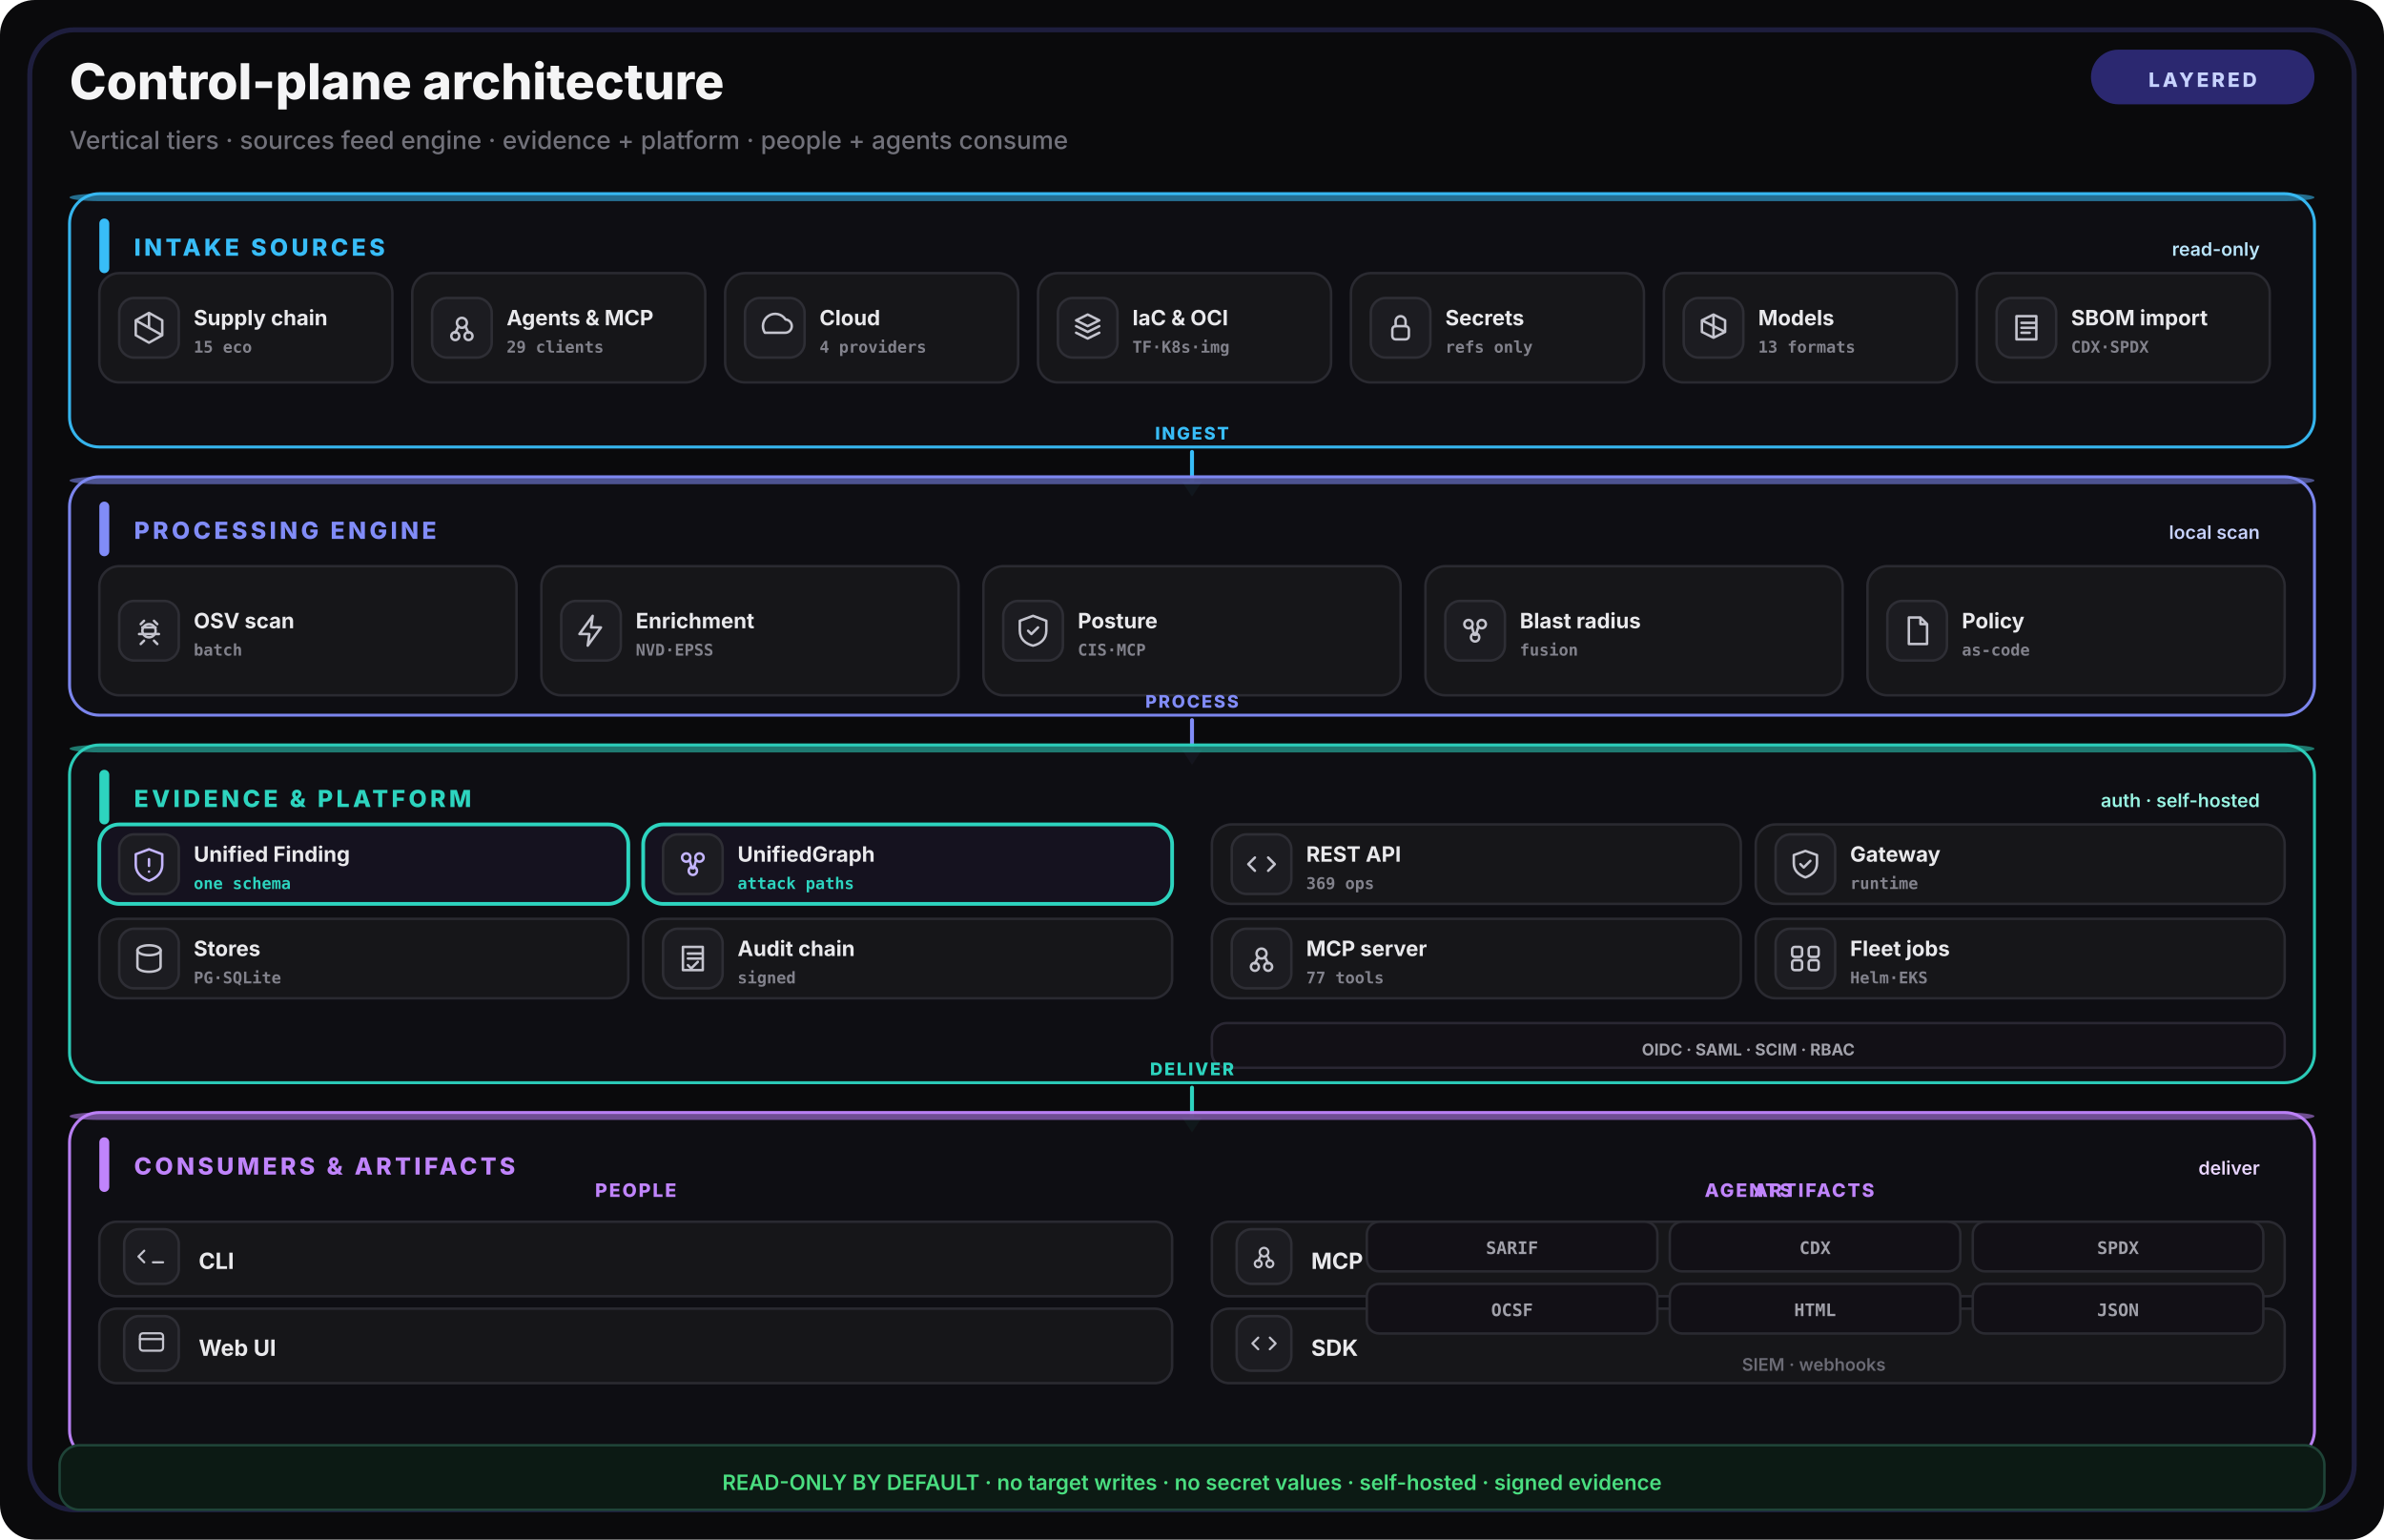
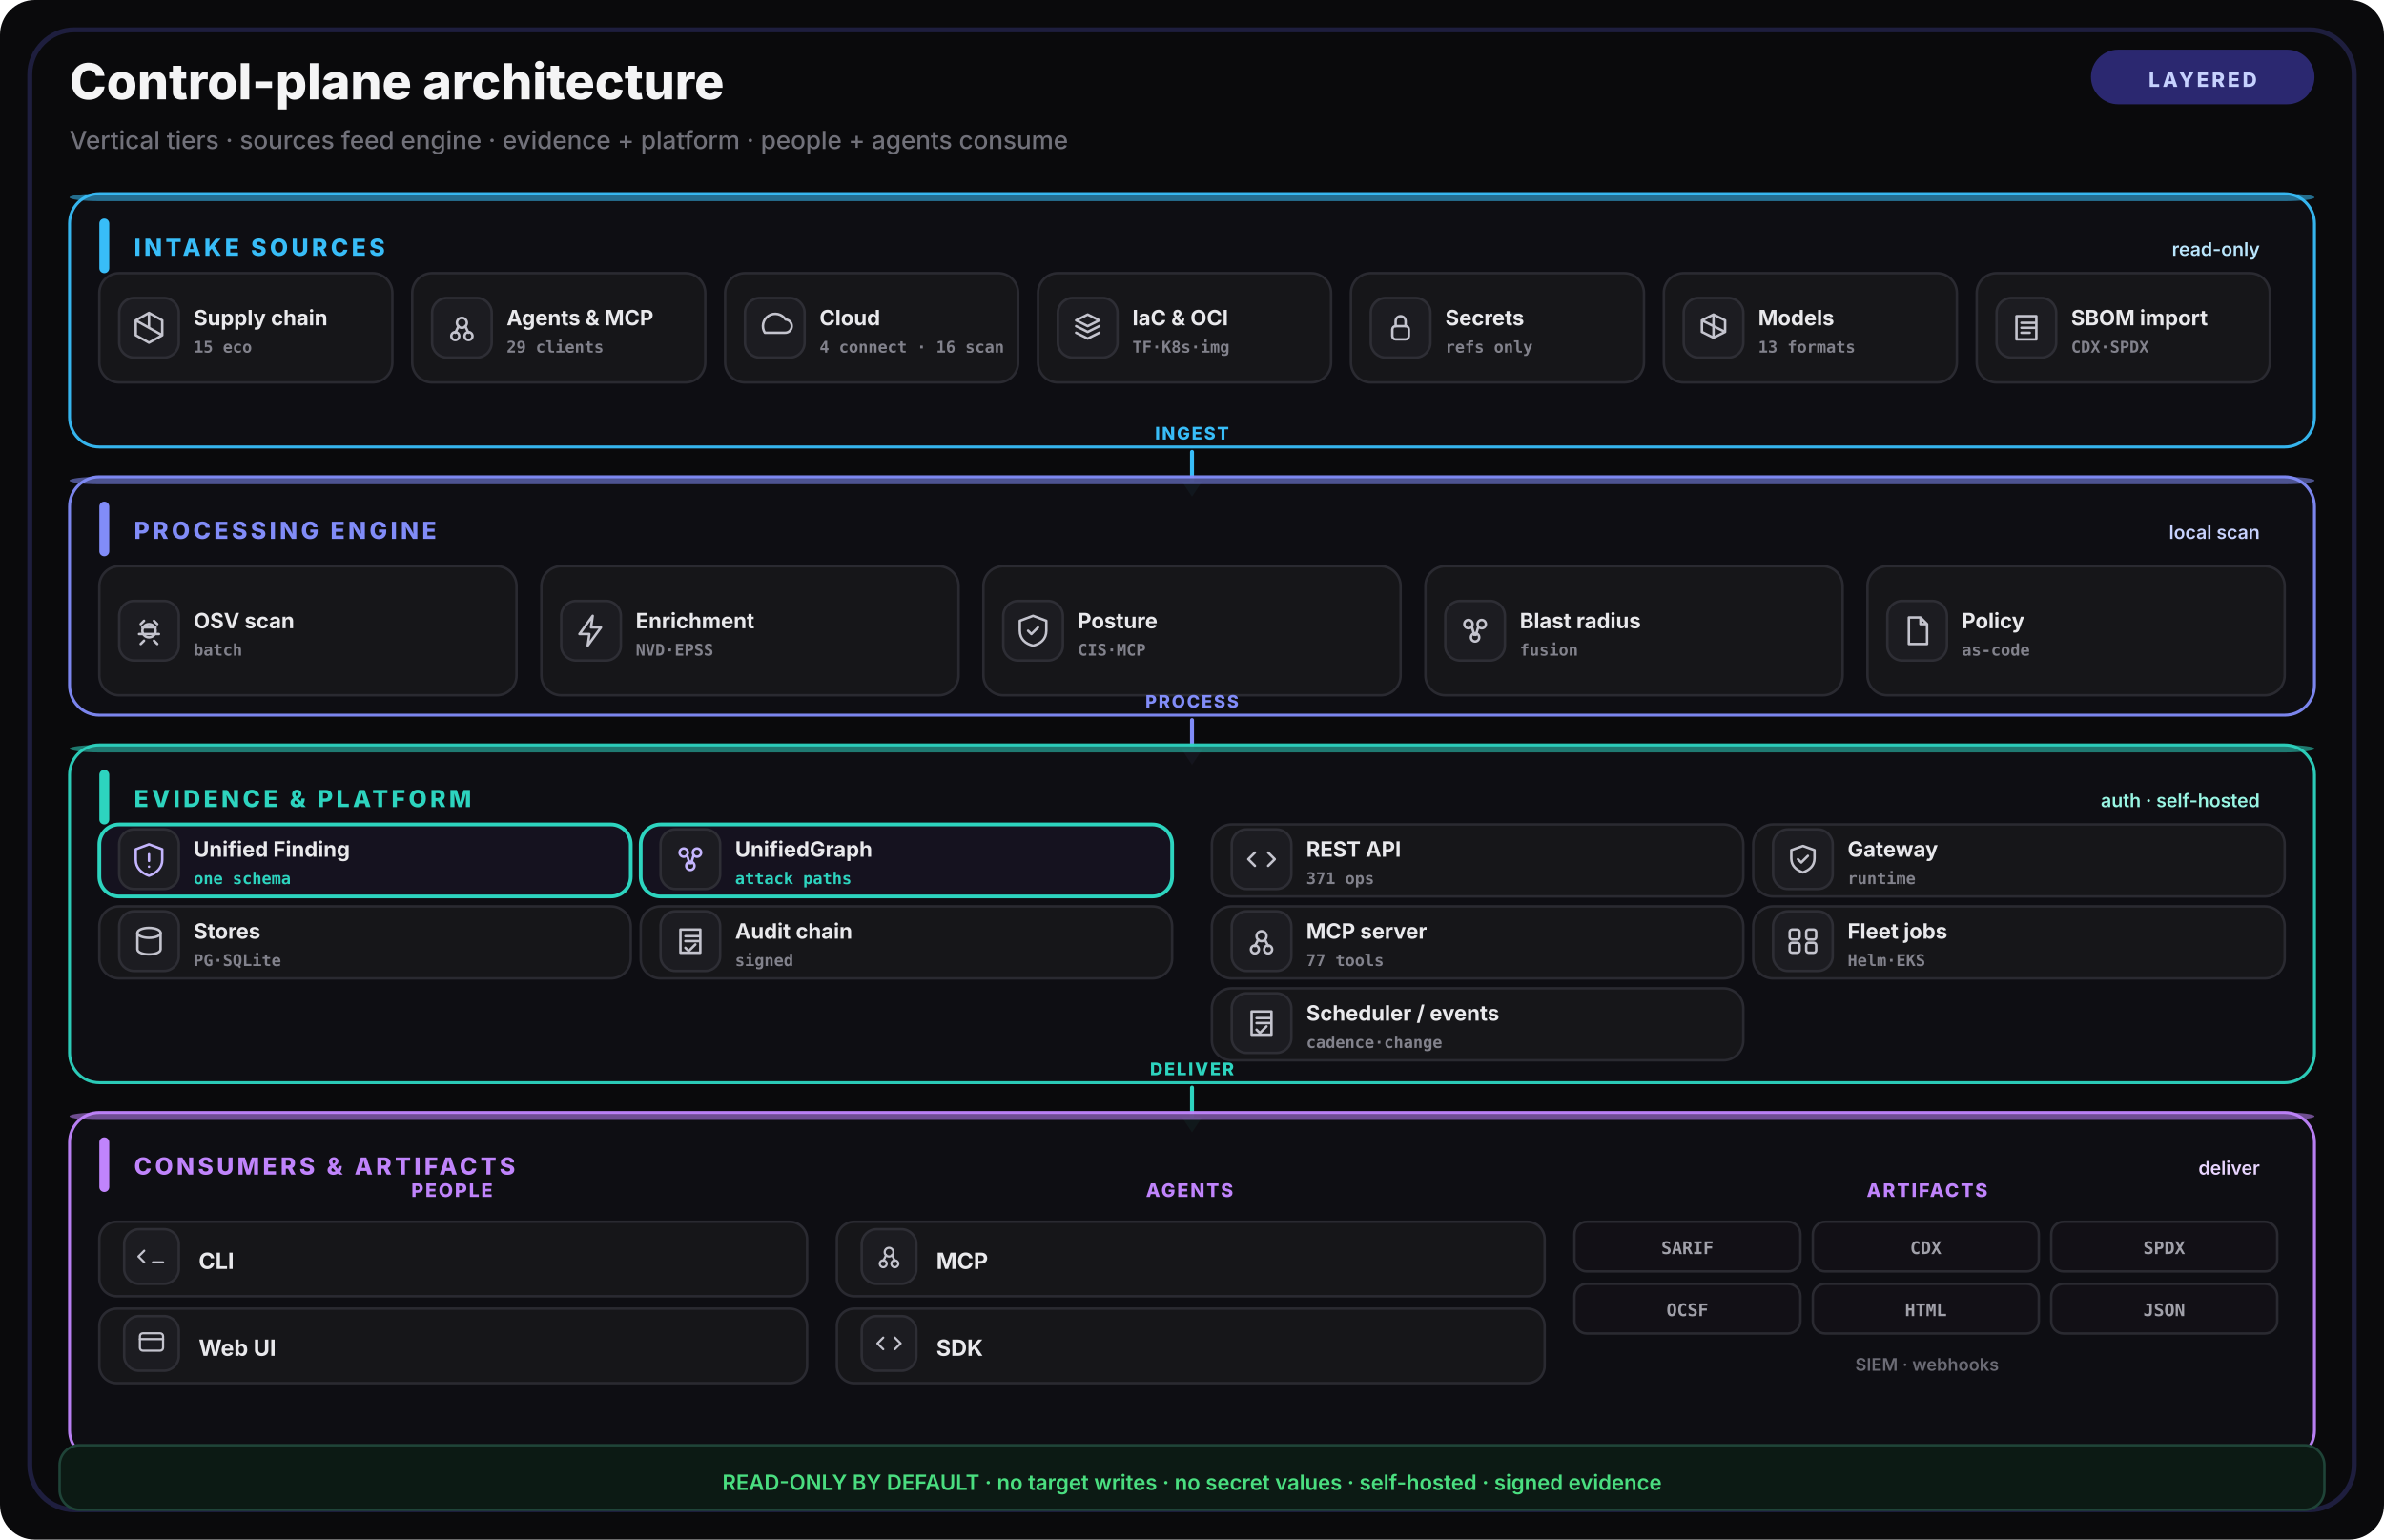
<svg xmlns="http://www.w3.org/2000/svg" width="960" height="620" viewBox="0 0 960 620" fill="none">
  <rect width="960" height="620" rx="14" fill="#0a0a0c" />
  <rect x="12" y="12" width="936" height="596" rx="18" fill="none" stroke="#6366f1" stroke-width="2" opacity="0.22" />
  <rect x="842" y="20" width="90" height="22" rx="11" fill="#312e81" opacity="0.85" />
  <text x="887" y="35" text-anchor="middle" font-family="Inter,system-ui,sans-serif" font-size="8" font-weight="800" letter-spacing="0.14em" fill="#c7d2fe">LAYERED</text>
  <text x="28" y="40" font-family="Inter,system-ui,sans-serif" font-size="20" font-weight="800" fill="#f4f4f5">Control-plane architecture</text>
  <text x="28" y="60" font-family="Inter,system-ui,sans-serif" font-size="10" font-weight="500" fill="#71717a">Vertical tiers · sources feed engine · evidence + platform · people + agents consume</text>
  <rect x="28" y="78" width="904" height="102" rx="12" fill="#0f0f13" stroke="#38bdf8" stroke-width="1.2" opacity="0.95" />
  <rect x="28" y="78" width="904" height="3" rx="12" fill="#38bdf8" opacity="0.55" />
  <rect x="40" y="88" width="4" height="22" rx="2" fill="#38bdf8" />
  <text x="54" y="103" font-family="Inter,system-ui,sans-serif" font-size="9.5" font-weight="800" letter-spacing="0.14em" fill="#38bdf8">INTAKE SOURCES</text>
  <text x="910" y="103" text-anchor="end" font-family="Inter,system-ui,sans-serif" font-size="7.5" font-weight="600" fill="#bae6fd">read-only</text>
  <rect x="40" y="110" width="118" height="44" rx="8" fill="#161619" stroke="#2a2a31" stroke-width="1" />
  <rect x="48" y="120" width="24" height="24" rx="6" fill="#1c1c21" stroke="#2e2e35" />
  <g transform="translate(52,124) scale(0.6666667)" fill="none" stroke="#c4c4ce" stroke-width="1.5" stroke-linecap="round" stroke-linejoin="round">
    <path d="M12 3l8 4.5v9L12 21l-8-4.5v-9z M12 3v9 M4 7.5l16 9" />
  </g>
  <text x="78" y="131" font-family="Inter,system-ui,sans-serif" font-size="8.5" font-weight="700" fill="#e9e9ec">Supply chain</text>
  <text x="78" y="142" font-family="ui-monospace,monospace" font-size="6.5" font-weight="600" fill="#82828c">15 eco</text>
  <rect x="166" y="110" width="118" height="44" rx="8" fill="#161619" stroke="#2a2a31" stroke-width="1" />
  <rect x="174" y="120" width="24" height="24" rx="6" fill="#1c1c21" stroke="#2e2e35" />
  <g transform="translate(178,124) scale(0.6666667)" fill="none" stroke="#c4c4ce" stroke-width="1.5" stroke-linecap="round" stroke-linejoin="round">
    <circle cx="12" cy="9" r="3" />
    <circle cx="8" cy="17" r="2.4" />
    <circle cx="16" cy="17" r="2.4" />
    <path d="M10 11l-2 4 M14 11l2 4" />
  </g>
  <text x="204" y="131" font-family="Inter,system-ui,sans-serif" font-size="8.5" font-weight="700" fill="#e9e9ec">Agents &amp; MCP</text>
  <text x="204" y="142" font-family="ui-monospace,monospace" font-size="6.5" font-weight="600" fill="#82828c">29 clients</text>
  <rect x="292" y="110" width="118" height="44" rx="8" fill="#161619" stroke="#2a2a31" stroke-width="1" />
  <rect x="300" y="120" width="24" height="24" rx="6" fill="#1c1c21" stroke="#2e2e35" />
  <g transform="translate(304,124) scale(0.6666667)" fill="none" stroke="#c4c4ce" stroke-width="1.5" stroke-linecap="round" stroke-linejoin="round">
    <path d="M6 15h12a4 4 0 0 0 .5-8A6 6 0 0 0 6 15z" />
  </g>
  <text x="330" y="131" font-family="Inter,system-ui,sans-serif" font-size="8.5" font-weight="700" fill="#e9e9ec">Cloud</text>
-   <text x="330" y="142" font-family="ui-monospace,monospace" font-size="6.5" font-weight="600" fill="#82828c">4 providers</text>
+   <text x="330" y="142" font-family="ui-monospace,monospace" font-size="6.5" font-weight="600" fill="#82828c">4 connect · 16 scan</text>
  <rect x="418" y="110" width="118" height="44" rx="8" fill="#161619" stroke="#2a2a31" stroke-width="1" />
  <rect x="426" y="120" width="24" height="24" rx="6" fill="#1c1c21" stroke="#2e2e35" />
  <g transform="translate(430,124) scale(0.6666667)" fill="none" stroke="#c4c4ce" stroke-width="1.5" stroke-linecap="round" stroke-linejoin="round">
    <path d="M12 4l7 3.5-7 3.5-7-3.5z M5 11l7 3.5 7-3.5 M5 15l7 3.5 7-3.5" />
  </g>
  <text x="456" y="131" font-family="Inter,system-ui,sans-serif" font-size="8.5" font-weight="700" fill="#e9e9ec">IaC &amp; OCI</text>
  <text x="456" y="142" font-family="ui-monospace,monospace" font-size="6.5" font-weight="600" fill="#82828c">TF·K8s·img</text>
  <rect x="544" y="110" width="118" height="44" rx="8" fill="#161619" stroke="#2a2a31" stroke-width="1" />
  <rect x="552" y="120" width="24" height="24" rx="6" fill="#1c1c21" stroke="#2e2e35" />
  <g transform="translate(556,124) scale(0.6666667)" fill="none" stroke="#c4c4ce" stroke-width="1.5" stroke-linecap="round" stroke-linejoin="round">
    <rect x="7" y="11" width="10" height="8" rx="2" />
    <path d="M9 11V8a3 3 0 0 1 6 0v3" />
  </g>
  <text x="582" y="131" font-family="Inter,system-ui,sans-serif" font-size="8.5" font-weight="700" fill="#e9e9ec">Secrets</text>
  <text x="582" y="142" font-family="ui-monospace,monospace" font-size="6.5" font-weight="600" fill="#82828c">refs only</text>
  <rect x="670" y="110" width="118" height="44" rx="8" fill="#161619" stroke="#2a2a31" stroke-width="1" />
  <rect x="678" y="120" width="24" height="24" rx="6" fill="#1c1c21" stroke="#2e2e35" />
  <g transform="translate(682,124) scale(0.6666667)" fill="none" stroke="#c4c4ce" stroke-width="1.5" stroke-linecap="round" stroke-linejoin="round">
    <path d="M12 4l7 3.5v7L12 18l-7-3.5v-7z M12 4v14 M5 7.5l14 7" />
  </g>
  <text x="708" y="131" font-family="Inter,system-ui,sans-serif" font-size="8.5" font-weight="700" fill="#e9e9ec">Models</text>
  <text x="708" y="142" font-family="ui-monospace,monospace" font-size="6.5" font-weight="600" fill="#82828c">13 formats</text>
  <rect x="796" y="110" width="118" height="44" rx="8" fill="#161619" stroke="#2a2a31" stroke-width="1" />
  <rect x="804" y="120" width="24" height="24" rx="6" fill="#1c1c21" stroke="#2e2e35" />
  <g transform="translate(808,124) scale(0.6666667)" fill="none" stroke="#c4c4ce" stroke-width="1.5" stroke-linecap="round" stroke-linejoin="round">
    <path d="M6 5h12v14H6z M9 9h8 M9 12h8 M9 15h5" />
  </g>
  <text x="834" y="131" font-family="Inter,system-ui,sans-serif" font-size="8.5" font-weight="700" fill="#e9e9ec">SBOM import</text>
  <text x="834" y="142" font-family="ui-monospace,monospace" font-size="6.5" font-weight="600" fill="#82828c">CDX·SPDX</text>
  <line x1="480" y1="182" x2="480" y2="196" stroke="#38bdf8" stroke-width="1.6" stroke-linecap="round" />
  <polygon points="480,200 476,194 484,194" fill="#38bdf8" />
  <text x="480" y="177" text-anchor="middle" font-family="Inter,system-ui,sans-serif" font-size="7" font-weight="800" letter-spacing="0.1em" fill="#38bdf8">INGEST</text>
  <rect x="28" y="192" width="904" height="96" rx="12" fill="#0f0f13" stroke="#818cf8" stroke-width="1.2" opacity="0.95" />
  <rect x="28" y="192" width="904" height="3" rx="12" fill="#818cf8" opacity="0.55" />
  <rect x="40" y="202" width="4" height="22" rx="2" fill="#818cf8" />
  <text x="54" y="217" font-family="Inter,system-ui,sans-serif" font-size="9.5" font-weight="800" letter-spacing="0.14em" fill="#818cf8">PROCESSING ENGINE</text>
  <text x="910" y="217" text-anchor="end" font-family="Inter,system-ui,sans-serif" font-size="7.5" font-weight="600" fill="#c7d2fe">local scan</text>
  <rect x="40" y="228" width="168" height="52" rx="8" fill="#161619" stroke="#2a2a31" stroke-width="1" />
  <rect x="48" y="242" width="24" height="24" rx="6" fill="#1c1c21" stroke="#2e2e35" />
  <g transform="translate(52,246) scale(0.6666667)" fill="none" stroke="#c4c4ce" stroke-width="1.5" stroke-linecap="round" stroke-linejoin="round">
    <path d="M8 10h8M6 14h12M9 6l-2 2M15 6l2 2M9 18l-2 2M15 18l2 2" />
    <circle cx="12" cy="12" r="4" />
  </g>
  <text x="78" y="253" font-family="Inter,system-ui,sans-serif" font-size="8.5" font-weight="700" fill="#e9e9ec">OSV scan</text>
  <text x="78" y="264" font-family="ui-monospace,monospace" font-size="6.5" font-weight="600" fill="#82828c">batch</text>
  <rect x="218" y="228" width="168" height="52" rx="8" fill="#161619" stroke="#2a2a31" stroke-width="1" />
  <rect x="226" y="242" width="24" height="24" rx="6" fill="#1c1c21" stroke="#2e2e35" />
  <g transform="translate(230,246) scale(0.6666667)" fill="none" stroke="#c4c4ce" stroke-width="1.5" stroke-linecap="round" stroke-linejoin="round">
    <path d="M13 3L5 14h6l-1 7 8-11h-6z" />
  </g>
  <text x="256" y="253" font-family="Inter,system-ui,sans-serif" font-size="8.5" font-weight="700" fill="#e9e9ec">Enrichment</text>
  <text x="256" y="264" font-family="ui-monospace,monospace" font-size="6.5" font-weight="600" fill="#82828c">NVD·EPSS</text>
  <rect x="396" y="228" width="168" height="52" rx="8" fill="#161619" stroke="#2a2a31" stroke-width="1" />
  <rect x="404" y="242" width="24" height="24" rx="6" fill="#1c1c21" stroke="#2e2e35" />
  <g transform="translate(408,246) scale(0.6666667)" fill="none" stroke="#c4c4ce" stroke-width="1.5" stroke-linecap="round" stroke-linejoin="round">
    <path d="M12 3l8 3v6c0 5-3.5 8-8 9-4.5-1-8-4-8-9V6z" />
    <path d="M9 12l2 2 4-4" />
  </g>
  <text x="434" y="253" font-family="Inter,system-ui,sans-serif" font-size="8.5" font-weight="700" fill="#e9e9ec">Posture</text>
  <text x="434" y="264" font-family="ui-monospace,monospace" font-size="6.5" font-weight="600" fill="#82828c">CIS·MCP</text>
  <rect x="574" y="228" width="168" height="52" rx="8" fill="#161619" stroke="#2a2a31" stroke-width="1" />
  <rect x="582" y="242" width="24" height="24" rx="6" fill="#1c1c21" stroke="#2e2e35" />
  <g transform="translate(586,246) scale(0.6666667)" fill="none" stroke="#c4c4ce" stroke-width="1.5" stroke-linecap="round" stroke-linejoin="round">
    <circle cx="8" cy="8" r="2.5" />
    <circle cx="16" cy="8" r="2.5" />
    <circle cx="12" cy="16" r="2.5" />
    <path d="M10 9.5l1.5 5 M14 9.5l-1.5 5" />
  </g>
  <text x="612" y="253" font-family="Inter,system-ui,sans-serif" font-size="8.5" font-weight="700" fill="#e9e9ec">Blast radius</text>
  <text x="612" y="264" font-family="ui-monospace,monospace" font-size="6.5" font-weight="600" fill="#82828c">fusion</text>
  <rect x="752" y="228" width="168" height="52" rx="8" fill="#161619" stroke="#2a2a31" stroke-width="1" />
  <rect x="760" y="242" width="24" height="24" rx="6" fill="#1c1c21" stroke="#2e2e35" />
  <g transform="translate(764,246) scale(0.6666667)" fill="none" stroke="#c4c4ce" stroke-width="1.5" stroke-linecap="round" stroke-linejoin="round">
    <path d="M7 4h7l4 4v12H7z M14 4v4h4" />
  </g>
  <text x="790" y="253" font-family="Inter,system-ui,sans-serif" font-size="8.5" font-weight="700" fill="#e9e9ec">Policy</text>
  <text x="790" y="264" font-family="ui-monospace,monospace" font-size="6.5" font-weight="600" fill="#82828c">as-code</text>
  <line x1="480" y1="290" x2="480" y2="304" stroke="#818cf8" stroke-width="1.6" stroke-linecap="round" />
  <polygon points="480,308 476,302 484,302" fill="#818cf8" />
  <text x="480" y="285" text-anchor="middle" font-family="Inter,system-ui,sans-serif" font-size="7" font-weight="800" letter-spacing="0.1em" fill="#818cf8">PROCESS</text>
  <rect x="28" y="300" width="904" height="136" rx="12" fill="#0f0f13" stroke="#2dd4bf" stroke-width="1.2" opacity="0.95" />
  <rect x="28" y="300" width="904" height="3" rx="12" fill="#2dd4bf" opacity="0.55" />
  <rect x="40" y="310" width="4" height="22" rx="2" fill="#2dd4bf" />
  <text x="54" y="325" font-family="Inter,system-ui,sans-serif" font-size="9.5" font-weight="800" letter-spacing="0.14em" fill="#2dd4bf">EVIDENCE &amp; PLATFORM</text>
  <text x="910" y="325" text-anchor="end" font-family="Inter,system-ui,sans-serif" font-size="7.5" font-weight="600" fill="#99f6e4">auth · self-hosted</text>
-   <rect x="40" y="332" width="213" height="32" rx="8" fill="#15121f" stroke="#2dd4bf" stroke-width="1.5" />
-   <rect x="48" y="336" width="24" height="24" rx="6" fill="#1c1c21" stroke="#2e2e35" />
-   <g transform="translate(52,340) scale(0.6666667)" fill="none" stroke="#c4b5fd" stroke-width="1.5" stroke-linecap="round" stroke-linejoin="round">
+   <rect x="40" y="332" width="214" height="29" rx="8" fill="#15121f" stroke="#2dd4bf" stroke-width="1.5" />
+   <rect x="48" y="334" width="24" height="24" rx="6" fill="#1c1c21" stroke="#2e2e35" />
+   <g transform="translate(52,338) scale(0.6666667)" fill="none" stroke="#c4b5fd" stroke-width="1.5" stroke-linecap="round" stroke-linejoin="round">
    <path d="M12 3l8 3v6.5c0 4.5-3.2 7.8-8 9.5-4.8-1.7-8-5-8-9.5V6z" />
    <path d="M12 9v4" />
    <path d="M12 16.5h.01" />
  </g>
-   <text x="78" y="347" font-family="Inter,system-ui,sans-serif" font-size="8.5" font-weight="700" fill="#e9e9ec">Unified Finding</text>
-   <text x="78" y="358" font-family="ui-monospace,monospace" font-size="6.5" font-weight="600" fill="#2dd4bf">one schema</text>
-   <rect x="259" y="332" width="213" height="32" rx="8" fill="#15121f" stroke="#2dd4bf" stroke-width="1.5" />
-   <rect x="267" y="336" width="24" height="24" rx="6" fill="#1c1c21" stroke="#2e2e35" />
-   <g transform="translate(271,340) scale(0.6666667)" fill="none" stroke="#c4b5fd" stroke-width="1.5" stroke-linecap="round" stroke-linejoin="round">
+   <text x="78" y="345" font-family="Inter,system-ui,sans-serif" font-size="8.5" font-weight="700" fill="#e9e9ec">Unified Finding</text>
+   <text x="78" y="356" font-family="ui-monospace,monospace" font-size="6.5" font-weight="600" fill="#2dd4bf">one schema</text>
+   <rect x="258" y="332" width="214" height="29" rx="8" fill="#15121f" stroke="#2dd4bf" stroke-width="1.5" />
+   <rect x="266" y="334" width="24" height="24" rx="6" fill="#1c1c21" stroke="#2e2e35" />
+   <g transform="translate(270,338) scale(0.6666667)" fill="none" stroke="#c4b5fd" stroke-width="1.5" stroke-linecap="round" stroke-linejoin="round">
    <circle cx="8" cy="8" r="2.5" />
    <circle cx="16" cy="8" r="2.5" />
    <circle cx="12" cy="16" r="2.5" />
    <path d="M10 9.5l1.5 5 M14 9.5l-1.5 5" />
  </g>
-   <text x="297" y="347" font-family="Inter,system-ui,sans-serif" font-size="8.5" font-weight="700" fill="#e9e9ec">UnifiedGraph</text>
-   <text x="297" y="358" font-family="ui-monospace,monospace" font-size="6.5" font-weight="600" fill="#2dd4bf">attack paths</text>
-   <rect x="40" y="370" width="213" height="32" rx="8" fill="#161619" stroke="#2a2a31" stroke-width="1" />
-   <rect x="48" y="374" width="24" height="24" rx="6" fill="#1c1c21" stroke="#2e2e35" />
-   <g transform="translate(52,378) scale(0.6666667)" fill="none" stroke="#c4c4ce" stroke-width="1.5" stroke-linecap="round" stroke-linejoin="round">
+   <text x="296" y="345" font-family="Inter,system-ui,sans-serif" font-size="8.5" font-weight="700" fill="#e9e9ec">UnifiedGraph</text>
+   <text x="296" y="356" font-family="ui-monospace,monospace" font-size="6.5" font-weight="600" fill="#2dd4bf">attack paths</text>
+   <rect x="40" y="365" width="214" height="29" rx="8" fill="#161619" stroke="#2a2a31" stroke-width="1" />
+   <rect x="48" y="367" width="24" height="24" rx="6" fill="#1c1c21" stroke="#2e2e35" />
+   <g transform="translate(52,371) scale(0.6666667)" fill="none" stroke="#c4c4ce" stroke-width="1.5" stroke-linecap="round" stroke-linejoin="round">
    <ellipse cx="12" cy="7" rx="7" ry="3" />
    <path d="M5 7v10c0 1.7 3.1 3 7 3s7-1.3 7-3V7" />
  </g>
-   <text x="78" y="385" font-family="Inter,system-ui,sans-serif" font-size="8.5" font-weight="700" fill="#e9e9ec">Stores</text>
-   <text x="78" y="396" font-family="ui-monospace,monospace" font-size="6.5" font-weight="600" fill="#82828c">PG·SQLite</text>
-   <rect x="259" y="370" width="213" height="32" rx="8" fill="#161619" stroke="#2a2a31" stroke-width="1" />
-   <rect x="267" y="374" width="24" height="24" rx="6" fill="#1c1c21" stroke="#2e2e35" />
-   <g transform="translate(271,378) scale(0.6666667)" fill="none" stroke="#c4c4ce" stroke-width="1.5" stroke-linecap="round" stroke-linejoin="round">
+   <text x="78" y="378" font-family="Inter,system-ui,sans-serif" font-size="8.5" font-weight="700" fill="#e9e9ec">Stores</text>
+   <text x="78" y="389" font-family="ui-monospace,monospace" font-size="6.5" font-weight="600" fill="#82828c">PG·SQLite</text>
+   <rect x="258" y="365" width="214" height="29" rx="8" fill="#161619" stroke="#2a2a31" stroke-width="1" />
+   <rect x="266" y="367" width="24" height="24" rx="6" fill="#1c1c21" stroke="#2e2e35" />
+   <g transform="translate(270,371) scale(0.6666667)" fill="none" stroke="#c4c4ce" stroke-width="1.5" stroke-linecap="round" stroke-linejoin="round">
    <path d="M6 5h12v14H6z M9 9h8 M9 12h8" />
    <path d="M9 16l2 2 4-4" />
  </g>
-   <text x="297" y="385" font-family="Inter,system-ui,sans-serif" font-size="8.5" font-weight="700" fill="#e9e9ec">Audit chain</text>
-   <text x="297" y="396" font-family="ui-monospace,monospace" font-size="6.5" font-weight="600" fill="#82828c">signed</text>
-   <rect x="488" y="332" width="213" height="32" rx="8" fill="#161619" stroke="#2a2a31" stroke-width="1" />
-   <rect x="496" y="336" width="24" height="24" rx="6" fill="#1c1c21" stroke="#2e2e35" />
-   <g transform="translate(500,340) scale(0.6666667)" fill="none" stroke="#c4c4ce" stroke-width="1.5" stroke-linecap="round" stroke-linejoin="round">
+   <text x="296" y="378" font-family="Inter,system-ui,sans-serif" font-size="8.5" font-weight="700" fill="#e9e9ec">Audit chain</text>
+   <text x="296" y="389" font-family="ui-monospace,monospace" font-size="6.5" font-weight="600" fill="#82828c">signed</text>
+   <rect x="488" y="332" width="214" height="29" rx="8" fill="#161619" stroke="#2a2a31" stroke-width="1" />
+   <rect x="496" y="334" width="24" height="24" rx="6" fill="#1c1c21" stroke="#2e2e35" />
+   <g transform="translate(500,338) scale(0.6666667)" fill="none" stroke="#c4c4ce" stroke-width="1.5" stroke-linecap="round" stroke-linejoin="round">
    <path d="M8 8l-4 4 4 4M16 8l4 4-4 4" />
  </g>
-   <text x="526" y="347" font-family="Inter,system-ui,sans-serif" font-size="8.5" font-weight="700" fill="#e9e9ec">REST API</text>
-   <text x="526" y="358" font-family="ui-monospace,monospace" font-size="6.5" font-weight="600" fill="#82828c">369 ops</text>
-   <rect x="707" y="332" width="213" height="32" rx="8" fill="#161619" stroke="#2a2a31" stroke-width="1" />
-   <rect x="715" y="336" width="24" height="24" rx="6" fill="#1c1c21" stroke="#2e2e35" />
-   <g transform="translate(719,340) scale(0.6666667)" fill="none" stroke="#c4c4ce" stroke-width="1.5" stroke-linecap="round" stroke-linejoin="round">
+   <text x="526" y="345" font-family="Inter,system-ui,sans-serif" font-size="8.5" font-weight="700" fill="#e9e9ec">REST API</text>
+   <text x="526" y="356" font-family="ui-monospace,monospace" font-size="6.5" font-weight="600" fill="#82828c">371 ops</text>
+   <rect x="706" y="332" width="214" height="29" rx="8" fill="#161619" stroke="#2a2a31" stroke-width="1" />
+   <rect x="714" y="334" width="24" height="24" rx="6" fill="#1c1c21" stroke="#2e2e35" />
+   <g transform="translate(718,338) scale(0.6666667)" fill="none" stroke="#c4c4ce" stroke-width="1.5" stroke-linecap="round" stroke-linejoin="round">
    <path d="M12 4l7 2.5v5c0 4.5-3 7-7 8.5-4-1.5-7-4-7-8.5v-5z" />
    <path d="M9 12l2 2 4-4" />
  </g>
-   <text x="745" y="347" font-family="Inter,system-ui,sans-serif" font-size="8.5" font-weight="700" fill="#e9e9ec">Gateway</text>
-   <text x="745" y="358" font-family="ui-monospace,monospace" font-size="6.5" font-weight="600" fill="#82828c">runtime</text>
-   <rect x="488" y="370" width="213" height="32" rx="8" fill="#161619" stroke="#2a2a31" stroke-width="1" />
-   <rect x="496" y="374" width="24" height="24" rx="6" fill="#1c1c21" stroke="#2e2e35" />
-   <g transform="translate(500,378) scale(0.6666667)" fill="none" stroke="#c4c4ce" stroke-width="1.5" stroke-linecap="round" stroke-linejoin="round">
+   <text x="744" y="345" font-family="Inter,system-ui,sans-serif" font-size="8.5" font-weight="700" fill="#e9e9ec">Gateway</text>
+   <text x="744" y="356" font-family="ui-monospace,monospace" font-size="6.5" font-weight="600" fill="#82828c">runtime</text>
+   <rect x="488" y="365" width="214" height="29" rx="8" fill="#161619" stroke="#2a2a31" stroke-width="1" />
+   <rect x="496" y="367" width="24" height="24" rx="6" fill="#1c1c21" stroke="#2e2e35" />
+   <g transform="translate(500,371) scale(0.6666667)" fill="none" stroke="#c4c4ce" stroke-width="1.5" stroke-linecap="round" stroke-linejoin="round">
    <circle cx="12" cy="9" r="3" />
    <circle cx="8" cy="17" r="2.4" />
    <circle cx="16" cy="17" r="2.4" />
    <path d="M10 11l-2 4 M14 11l2 4" />
  </g>
-   <text x="526" y="385" font-family="Inter,system-ui,sans-serif" font-size="8.5" font-weight="700" fill="#e9e9ec">MCP server</text>
-   <text x="526" y="396" font-family="ui-monospace,monospace" font-size="6.5" font-weight="600" fill="#82828c">77 tools</text>
-   <rect x="707" y="370" width="213" height="32" rx="8" fill="#161619" stroke="#2a2a31" stroke-width="1" />
-   <rect x="715" y="374" width="24" height="24" rx="6" fill="#1c1c21" stroke="#2e2e35" />
-   <g transform="translate(719,378) scale(0.6666667)" fill="none" stroke="#c4c4ce" stroke-width="1.5" stroke-linecap="round" stroke-linejoin="round">
+   <text x="526" y="378" font-family="Inter,system-ui,sans-serif" font-size="8.5" font-weight="700" fill="#e9e9ec">MCP server</text>
+   <text x="526" y="389" font-family="ui-monospace,monospace" font-size="6.5" font-weight="600" fill="#82828c">77 tools</text>
+   <rect x="706" y="365" width="214" height="29" rx="8" fill="#161619" stroke="#2a2a31" stroke-width="1" />
+   <rect x="714" y="367" width="24" height="24" rx="6" fill="#1c1c21" stroke="#2e2e35" />
+   <g transform="translate(718,371) scale(0.6666667)" fill="none" stroke="#c4c4ce" stroke-width="1.5" stroke-linecap="round" stroke-linejoin="round">
    <rect x="4" y="5" width="6" height="6" rx="1.5" />
    <rect x="14" y="5" width="6" height="6" rx="1.5" />
    <rect x="4" y="13" width="6" height="6" rx="1.5" />
    <rect x="14" y="13" width="6" height="6" rx="1.5" />
  </g>
-   <text x="745" y="385" font-family="Inter,system-ui,sans-serif" font-size="8.5" font-weight="700" fill="#e9e9ec">Fleet jobs</text>
-   <text x="745" y="396" font-family="ui-monospace,monospace" font-size="6.5" font-weight="600" fill="#82828c">Helm·EKS</text>
-   <rect x="488" y="412" width="432" height="18" rx="6" fill="#121016" stroke="#2a2733" />
-   <text x="704" y="425" text-anchor="middle" font-family="Inter,system-ui,sans-serif" font-size="6.5" font-weight="700" fill="#a1a1aa">OIDC · SAML · SCIM · RBAC</text>
+   <text x="744" y="378" font-family="Inter,system-ui,sans-serif" font-size="8.5" font-weight="700" fill="#e9e9ec">Fleet jobs</text>
+   <text x="744" y="389" font-family="ui-monospace,monospace" font-size="6.5" font-weight="600" fill="#82828c">Helm·EKS</text>
+   <rect x="488" y="398" width="214" height="29" rx="8" fill="#161619" stroke="#2a2a31" stroke-width="1" />
+   <rect x="496" y="400" width="24" height="24" rx="6" fill="#1c1c21" stroke="#2e2e35" />
+   <g transform="translate(500,404) scale(0.6666667)" fill="none" stroke="#c4c4ce" stroke-width="1.5" stroke-linecap="round" stroke-linejoin="round">
+     <path d="M6 5h12v14H6z M9 9h8 M9 12h8" />
+     <path d="M9 16l2 2 4-4" />
+   </g>
+   <text x="526" y="411" font-family="Inter,system-ui,sans-serif" font-size="8.5" font-weight="700" fill="#e9e9ec">Scheduler / events</text>
+   <text x="526" y="422" font-family="ui-monospace,monospace" font-size="6.5" font-weight="600" fill="#82828c">cadence·change</text>
  <line x1="480" y1="438" x2="480" y2="452" stroke="#2dd4bf" stroke-width="1.6" stroke-linecap="round" />
  <polygon points="480,456 476,450 484,450" fill="#2dd4bf" />
  <text x="480" y="433" text-anchor="middle" font-family="Inter,system-ui,sans-serif" font-size="7" font-weight="800" letter-spacing="0.1em" fill="#2dd4bf">DELIVER</text>
  <rect x="28" y="448" width="904" height="140" rx="12" fill="#0f0f13" stroke="#c084fc" stroke-width="1.2" opacity="0.95" />
  <rect x="28" y="448" width="904" height="3" rx="12" fill="#c084fc" opacity="0.55" />
  <rect x="40" y="458" width="4" height="22" rx="2" fill="#c084fc" />
  <text x="54" y="473" font-family="Inter,system-ui,sans-serif" font-size="9.5" font-weight="800" letter-spacing="0.14em" fill="#c084fc">CONSUMERS &amp; ARTIFACTS</text>
  <text x="910" y="473" text-anchor="end" font-family="Inter,system-ui,sans-serif" font-size="7.5" font-weight="600" fill="#e9d5ff">deliver</text>
-   <text x="256" y="482" text-anchor="middle" font-family="Inter,system-ui,sans-serif" font-size="7.5" font-weight="800" letter-spacing="0.1em" fill="#c084fc">PEOPLE</text>
-   <rect x="40" y="492" width="432" height="30" rx="7" fill="#161619" stroke="#2a2a31" />
+   <text x="182" y="482" text-anchor="middle" font-family="Inter,system-ui,sans-serif" font-size="7.5" font-weight="800" letter-spacing="0.1em" fill="#c084fc">PEOPLE</text>
+   <rect x="40" y="492" width="285" height="30" rx="7" fill="#161619" stroke="#2a2a31" />
  <rect x="50" y="495" width="22" height="22" rx="6" fill="#1c1c21" stroke="#2e2e35" />
  <g transform="translate(54,499) scale(0.5833333)" fill="none" stroke="#c4c4ce" stroke-width="1.5" stroke-linecap="round" stroke-linejoin="round">
    <path d="M7 8l-4 4 4 4 M13 16h7" />
  </g>
  <text x="80" y="511" font-family="Inter,system-ui,sans-serif" font-size="9" font-weight="700" fill="#e9e9ec">CLI</text>
-   <rect x="40" y="527" width="432" height="30" rx="7" fill="#161619" stroke="#2a2a31" />
+   <rect x="40" y="527" width="285" height="30" rx="7" fill="#161619" stroke="#2a2a31" />
  <rect x="50" y="530" width="22" height="22" rx="6" fill="#1c1c21" stroke="#2e2e35" />
  <g transform="translate(54,534) scale(0.5833333)" fill="none" stroke="#c4c4ce" stroke-width="1.5" stroke-linecap="round" stroke-linejoin="round">
    <rect x="4" y="5" width="16" height="12" rx="2" />
    <path d="M4 9h16" />
  </g>
  <text x="80" y="546" font-family="Inter,system-ui,sans-serif" font-size="9" font-weight="700" fill="#e9e9ec">Web UI</text>
-   <text x="704" y="482" text-anchor="middle" font-family="Inter,system-ui,sans-serif" font-size="7.5" font-weight="800" letter-spacing="0.1em" fill="#c084fc">AGENTS</text>
-   <rect x="488" y="492" width="432" height="30" rx="7" fill="#161619" stroke="#2a2a31" />
-   <rect x="498" y="495" width="22" height="22" rx="6" fill="#1c1c21" stroke="#2e2e35" />
-   <g transform="translate(502,499) scale(0.5833333)" fill="none" stroke="#c4c4ce" stroke-width="1.5" stroke-linecap="round" stroke-linejoin="round">
+   <text x="479" y="482" text-anchor="middle" font-family="Inter,system-ui,sans-serif" font-size="7.5" font-weight="800" letter-spacing="0.1em" fill="#c084fc">AGENTS</text>
+   <rect x="337" y="492" width="285" height="30" rx="7" fill="#161619" stroke="#2a2a31" />
+   <rect x="347" y="495" width="22" height="22" rx="6" fill="#1c1c21" stroke="#2e2e35" />
+   <g transform="translate(351,499) scale(0.5833333)" fill="none" stroke="#c4c4ce" stroke-width="1.5" stroke-linecap="round" stroke-linejoin="round">
    <circle cx="12" cy="9" r="3" />
    <circle cx="8" cy="17" r="2.4" />
    <circle cx="16" cy="17" r="2.4" />
    <path d="M10 11l-2 4 M14 11l2 4" />
  </g>
-   <text x="528" y="511" font-family="Inter,system-ui,sans-serif" font-size="9" font-weight="700" fill="#e9e9ec">MCP</text>
-   <rect x="488" y="527" width="432" height="30" rx="7" fill="#161619" stroke="#2a2a31" />
-   <rect x="498" y="530" width="22" height="22" rx="6" fill="#1c1c21" stroke="#2e2e35" />
-   <g transform="translate(502,534) scale(0.5833333)" fill="none" stroke="#c4c4ce" stroke-width="1.5" stroke-linecap="round" stroke-linejoin="round">
+   <text x="377" y="511" font-family="Inter,system-ui,sans-serif" font-size="9" font-weight="700" fill="#e9e9ec">MCP</text>
+   <rect x="337" y="527" width="285" height="30" rx="7" fill="#161619" stroke="#2a2a31" />
+   <rect x="347" y="530" width="22" height="22" rx="6" fill="#1c1c21" stroke="#2e2e35" />
+   <g transform="translate(351,534) scale(0.5833333)" fill="none" stroke="#c4c4ce" stroke-width="1.5" stroke-linecap="round" stroke-linejoin="round">
    <path d="M8 8l-4 4 4 4M16 8l4 4-4 4" />
  </g>
-   <text x="528" y="546" font-family="Inter,system-ui,sans-serif" font-size="9" font-weight="700" fill="#e9e9ec">SDK</text>
-   <text x="730.4" y="482" text-anchor="middle" font-family="Inter,system-ui,sans-serif" font-size="7.5" font-weight="800" letter-spacing="0.1em" fill="#c084fc">ARTIFACTS</text>
-   <rect x="550.4" y="492" width="117.0" height="20" rx="5" fill="#121016" stroke="#2a2a31" />
-   <text x="608.9" y="505" text-anchor="middle" font-family="ui-monospace,monospace" font-size="7" font-weight="700" fill="#a1a1aa">SARIF</text>
-   <rect x="672.4" y="492" width="117.0" height="20" rx="5" fill="#121016" stroke="#2a2a31" />
-   <text x="730.9" y="505" text-anchor="middle" font-family="ui-monospace,monospace" font-size="7" font-weight="700" fill="#a1a1aa">CDX</text>
-   <rect x="794.4" y="492" width="117.0" height="20" rx="5" fill="#121016" stroke="#2a2a31" />
-   <text x="852.9" y="505" text-anchor="middle" font-family="ui-monospace,monospace" font-size="7" font-weight="700" fill="#a1a1aa">SPDX</text>
-   <rect x="550.4" y="517" width="117.0" height="20" rx="5" fill="#121016" stroke="#2a2a31" />
-   <text x="608.9" y="530" text-anchor="middle" font-family="ui-monospace,monospace" font-size="7" font-weight="700" fill="#a1a1aa">OCSF</text>
-   <rect x="672.4" y="517" width="117.0" height="20" rx="5" fill="#121016" stroke="#2a2a31" />
-   <text x="730.9" y="530" text-anchor="middle" font-family="ui-monospace,monospace" font-size="7" font-weight="700" fill="#a1a1aa">HTML</text>
-   <rect x="794.4" y="517" width="117.0" height="20" rx="5" fill="#121016" stroke="#2a2a31" />
-   <text x="852.9" y="530" text-anchor="middle" font-family="ui-monospace,monospace" font-size="7" font-weight="700" fill="#a1a1aa">JSON</text>
-   <text x="730.4" y="552" text-anchor="middle" font-family="Inter,system-ui,sans-serif" font-size="7" font-weight="600" fill="#6b6b75">SIEM · webhooks</text>
+   <text x="377" y="546" font-family="Inter,system-ui,sans-serif" font-size="9" font-weight="700" fill="#e9e9ec">SDK</text>
+   <text x="776" y="482" text-anchor="middle" font-family="Inter,system-ui,sans-serif" font-size="7.5" font-weight="800" letter-spacing="0.1em" fill="#c084fc">ARTIFACTS</text>
+   <rect x="634" y="492" width="91" height="20" rx="5" fill="#121016" stroke="#2a2a31" />
+   <text x="679.5" y="505" text-anchor="middle" font-family="ui-monospace,monospace" font-size="7" font-weight="700" fill="#a1a1aa">SARIF</text>
+   <rect x="730" y="492" width="91" height="20" rx="5" fill="#121016" stroke="#2a2a31" />
+   <text x="775.5" y="505" text-anchor="middle" font-family="ui-monospace,monospace" font-size="7" font-weight="700" fill="#a1a1aa">CDX</text>
+   <rect x="826" y="492" width="91" height="20" rx="5" fill="#121016" stroke="#2a2a31" />
+   <text x="871.5" y="505" text-anchor="middle" font-family="ui-monospace,monospace" font-size="7" font-weight="700" fill="#a1a1aa">SPDX</text>
+   <rect x="634" y="517" width="91" height="20" rx="5" fill="#121016" stroke="#2a2a31" />
+   <text x="679.5" y="530" text-anchor="middle" font-family="ui-monospace,monospace" font-size="7" font-weight="700" fill="#a1a1aa">OCSF</text>
+   <rect x="730" y="517" width="91" height="20" rx="5" fill="#121016" stroke="#2a2a31" />
+   <text x="775.5" y="530" text-anchor="middle" font-family="ui-monospace,monospace" font-size="7" font-weight="700" fill="#a1a1aa">HTML</text>
+   <rect x="826" y="517" width="91" height="20" rx="5" fill="#121016" stroke="#2a2a31" />
+   <text x="871.5" y="530" text-anchor="middle" font-family="ui-monospace,monospace" font-size="7" font-weight="700" fill="#a1a1aa">JSON</text>
+   <text x="776" y="552" text-anchor="middle" font-family="Inter,system-ui,sans-serif" font-size="7" font-weight="600" fill="#6b6b75">SIEM · webhooks</text>
  <rect x="24" y="582" width="912" height="26" rx="8" fill="#0c1a14" stroke="#1f4438" />
  <text x="480" y="600" text-anchor="middle" font-family="Inter,system-ui,sans-serif" font-size="8.5" font-weight="600" fill="#4ade80">READ-ONLY BY DEFAULT · no target writes · no secret values · self-hosted · signed evidence</text>
</svg>
